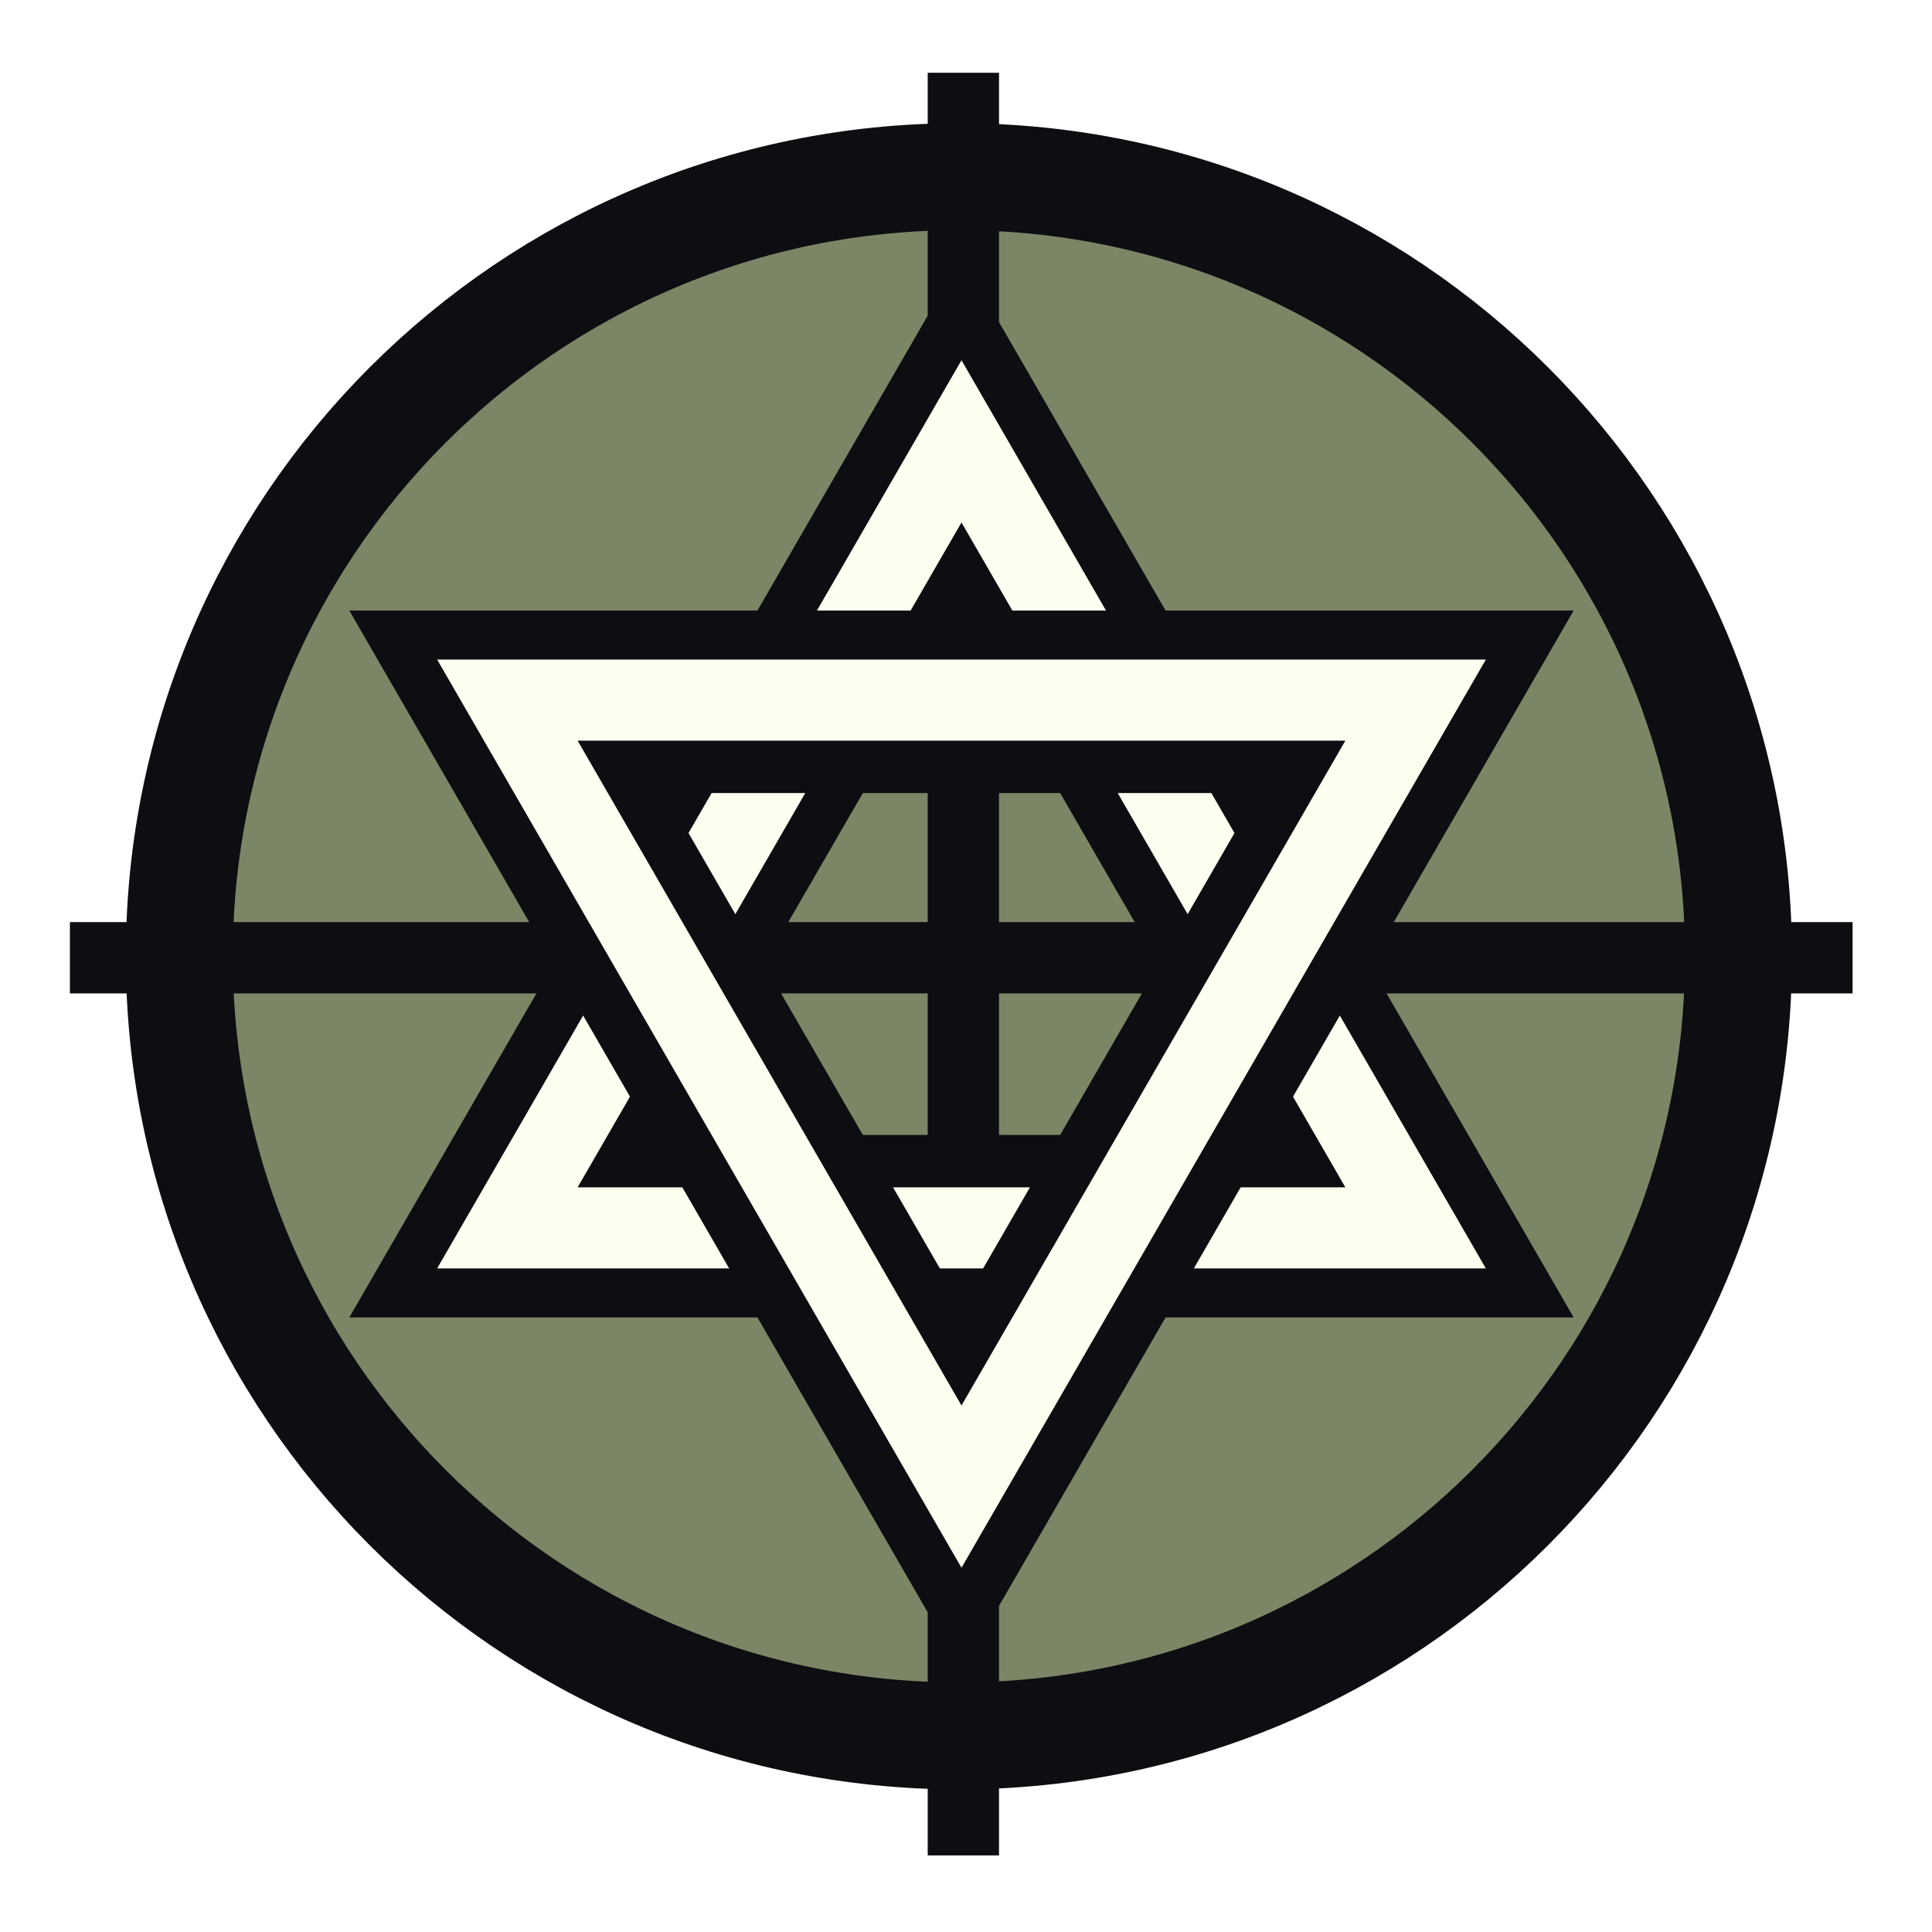
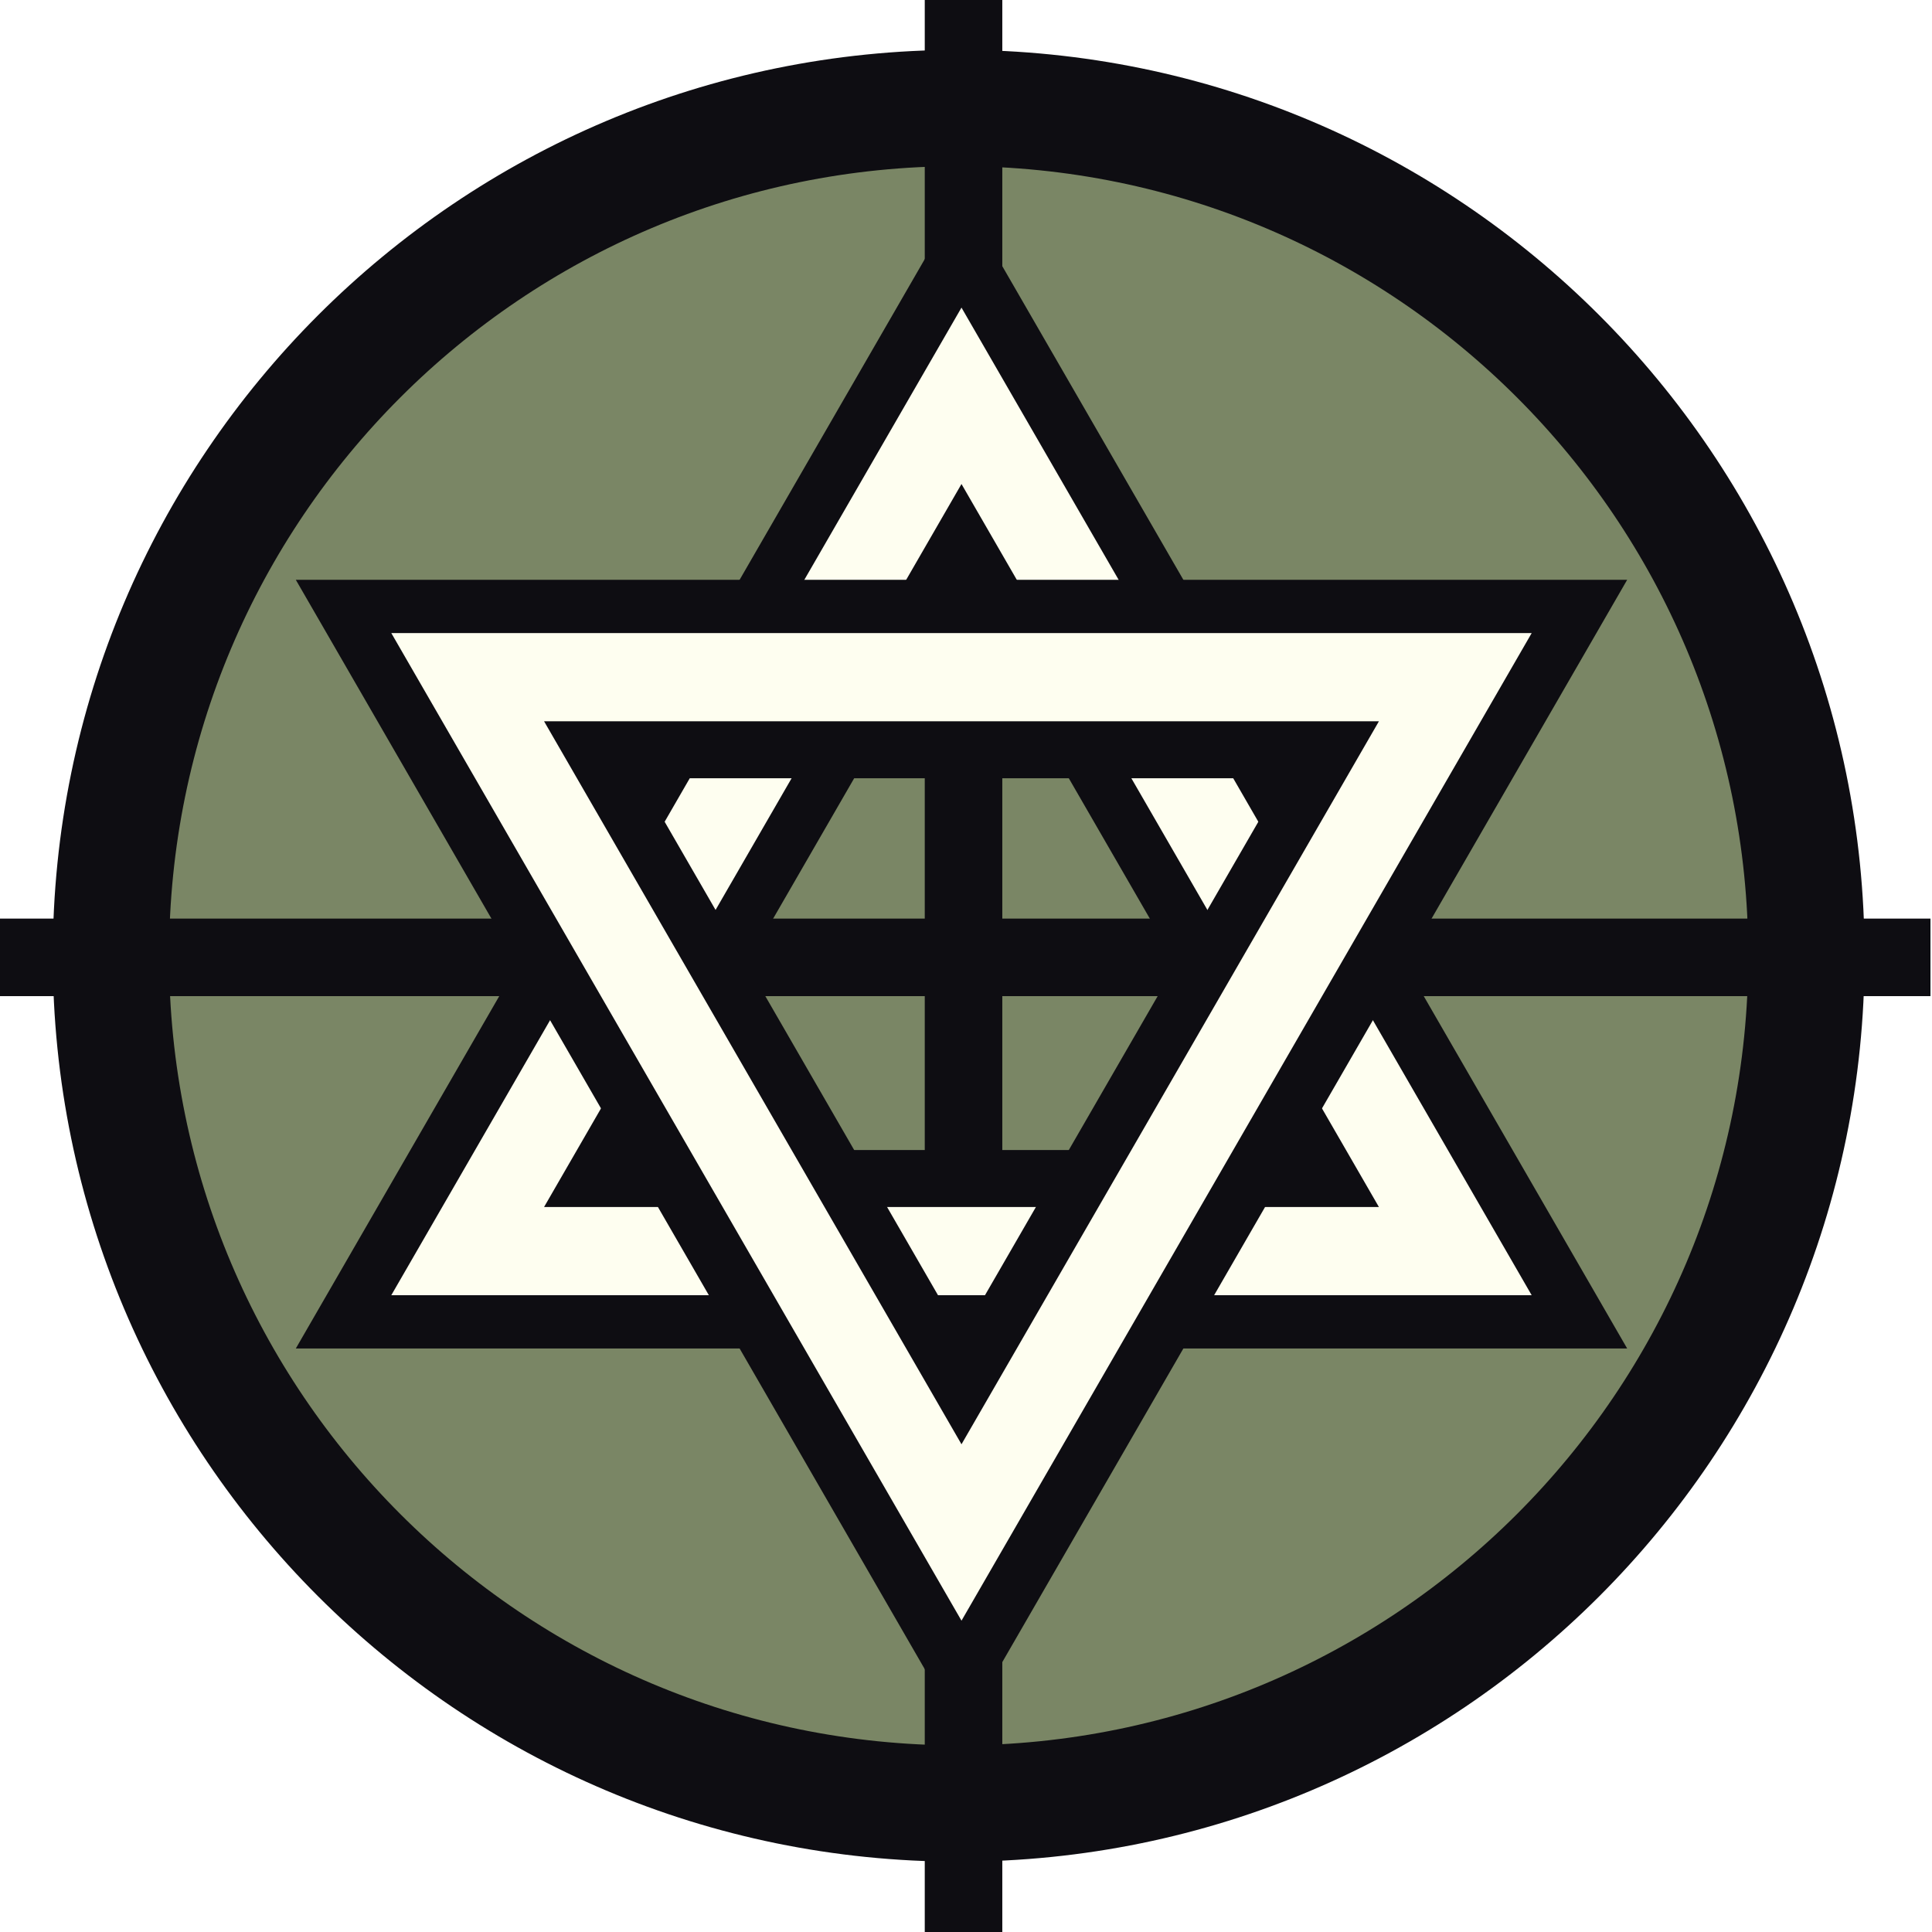
<svg xmlns="http://www.w3.org/2000/svg" width="1024" height="1024" viewBox="0 0 270.933 270.933" version="1.1" id="svg1">
  <defs id="defs1">
    <linearGradient id="swatch35">
      <stop style="stop-color:#ffffff;stop-opacity:1;" offset="0" id="stop35" />
    </linearGradient>
    <clipPath clipPathUnits="userSpaceOnUse" id="clipPath25">
      <rect style="fill:#ff0000;stroke:none;stroke-width:3;stroke-linecap:square;stroke-linejoin:miter;paint-order:stroke markers fill;stop-color:#000000" id="rect25-8" width="78" height="45.033" x="763.613" y="452.824" />
    </clipPath>
    <clipPath clipPathUnits="userSpaceOnUse" id="clipPath54">
      <path id="path54" style="stroke-width:0.1;stroke-linecap:square;paint-order:markers fill stroke;stop-color:#000000" d="m 1691.199,-792.32 h 1634.892 v 92.828 H 1691.199 Z" />
    </clipPath>
    <clipPath clipPathUnits="userSpaceOnUse" id="clipPath33">
      <rect style="fill:#000000;stroke:none;stroke-width:1;stroke-linecap:butt;stroke-linejoin:bevel;paint-order:stroke markers fill;stop-color:#000000" id="rect33" width="46.192" height="80.007" x="75" y="399.997" />
    </clipPath>
    <linearGradient id="swatch22">
      <stop style="stop-color:#000000;stop-opacity:1;" offset="0" id="stop22" />
    </linearGradient>
    <clipPath clipPathUnits="userSpaceOnUse" id="clipPath51">
      <path id="path51" style="stroke-width:0.1;stroke-linecap:square;paint-order:markers fill stroke;stop-color:#000000" d="m 1806.499,-753.523 h 1637.265 v 66.905 H 1806.499 Z" />
    </clipPath>
    <clipPath clipPathUnits="userSpaceOnUse" id="clipPath55">
      <path id="path55" style="stroke-width:0.1;stroke-linecap:square;paint-order:markers fill stroke;stop-color:#000000" d="m 1736.615,-745.573 h 1589.476 v 72.467 H 1736.615 Z" />
    </clipPath>
  </defs>
  <g id="layer1">
-     <circle style="fill:#7a8665;stroke-width:15;fill-opacity:1;stroke:#0e0d12;stroke-opacity:1;stroke-dasharray:none;stroke-dashoffset:0" id="path1" cx="134.47" cy="134.106" r="109.325" />
-     <rect style="fill:#0e0d12;fill-opacity:1;stroke:none;stroke-width:8.887;stroke-dasharray:none;stroke-dashoffset:0;stroke-opacity:1" id="rect1" width="10" height="249.99" x="130.097" y="10.204" ry="0" />
-     <rect style="fill:#0e0d12;fill-opacity:1;stroke:none;stroke-width:8.887;stroke-dasharray:none;stroke-dashoffset:0;stroke-opacity:1" id="rect1-0" width="10" height="249.99" x="129.311" y="-259.795" ry="0" transform="rotate(90)" />
+     <circle style="fill:#7a8665;fill-opacity:1;stroke:#0e0d12;stroke-width:16.311;stroke-dasharray:none;stroke-dashoffset:0;stroke-opacity:1" id="path1" cx="134.438" cy="134.032" r="118.882" />
+     <rect style="fill:#0e0d12;fill-opacity:1;stroke:none;stroke-width:9.664;stroke-dasharray:none;stroke-dashoffset:0;stroke-opacity:1" id="rect1" width="10.874" height="271.843" x="129.683" y="-0.7" ry="0" />
+     <rect style="fill:#0e0d12;fill-opacity:1;stroke:none;stroke-width:9.664;stroke-dasharray:none;stroke-dashoffset:0;stroke-opacity:1" id="rect1-0" width="10.874" height="271.843" x="128.819" y="-270.718" ry="0" transform="rotate(90)" />
  </g>
  <g id="layer2">
-     <path style="fill:none;fill-opacity:1;stroke:#0e0d12;stroke-width:24.081;stroke-dasharray:none;stroke-dashoffset:0;stroke-opacity:1" id="path33" d="m 195.486,134.811 -119.846,0 59.923,-103.79 z" transform="matrix(1.062732,0,0,1.062732,-9.232922,28.68417)" />
-     <path style="fill:none;fill-opacity:1;stroke:#fefef0;stroke-width:10.703;stroke-dasharray:none;stroke-dashoffset:0;stroke-opacity:1" id="path33-4" d="m 195.486,134.811 -119.846,0 59.923,-103.79 z" transform="matrix(1.062732,0,0,1.062732,-9.233279,28.92481)" />
-     <path style="fill:none;fill-opacity:1;stroke:#0e0d12;stroke-width:24.081;stroke-dasharray:none;stroke-dashoffset:0;stroke-opacity:1" id="path59" d="m 195.486,134.811 -119.846,0 59.923,-103.79 z" transform="matrix(-1.062732,0,0,-1.062732,278.9017,241.6869)" />
-     <path style="fill:none;fill-opacity:1;stroke:#fefef0;stroke-width:10.703;stroke-dasharray:none;stroke-dashoffset:0;stroke-opacity:1" id="path60" d="m 195.486,134.811 -119.846,0 59.923,-103.79 z" transform="matrix(-1.062732,0,0,-1.062732,278.902,241.4463)" />
+     <path style="fill:none;fill-opacity:1;stroke:#0e0d12;stroke-width:24.081;stroke-dasharray:none;stroke-dashoffset:0;stroke-opacity:1" id="path33" d="m 195.486,134.811 -119.846,0 59.923,-103.79 z" transform="matrix(1.155629,0,0,1.155629,-21.82642,19.39552)" />
+     <path style="fill:none;fill-opacity:1;stroke:#fefef0;stroke-width:10.703;stroke-dasharray:none;stroke-dashoffset:0;stroke-opacity:1" id="path33-4" d="m 195.486,134.811 -119.846,0 59.923,-103.79 z" transform="matrix(1.155629,0,0,1.155629,-21.82681,19.65719)" />
+     <path style="fill:none;fill-opacity:1;stroke:#0e0d12;stroke-width:24.081;stroke-dasharray:none;stroke-dashoffset:0;stroke-opacity:1" id="path59" d="m 195.486,134.811 -119.846,0 59.923,-103.79 z" transform="matrix(-1.155629,0,0,-1.155629,291.4951,251.0176)" />
+     <path style="fill:none;fill-opacity:1;stroke:#fefef0;stroke-width:10.703;stroke-dasharray:none;stroke-dashoffset:0;stroke-opacity:1" id="path60" d="m 195.486,134.811 -119.846,0 59.923,-103.79 z" transform="matrix(-1.155629,0,0,-1.155629,291.4955,250.756)" />
  </g>
</svg>
